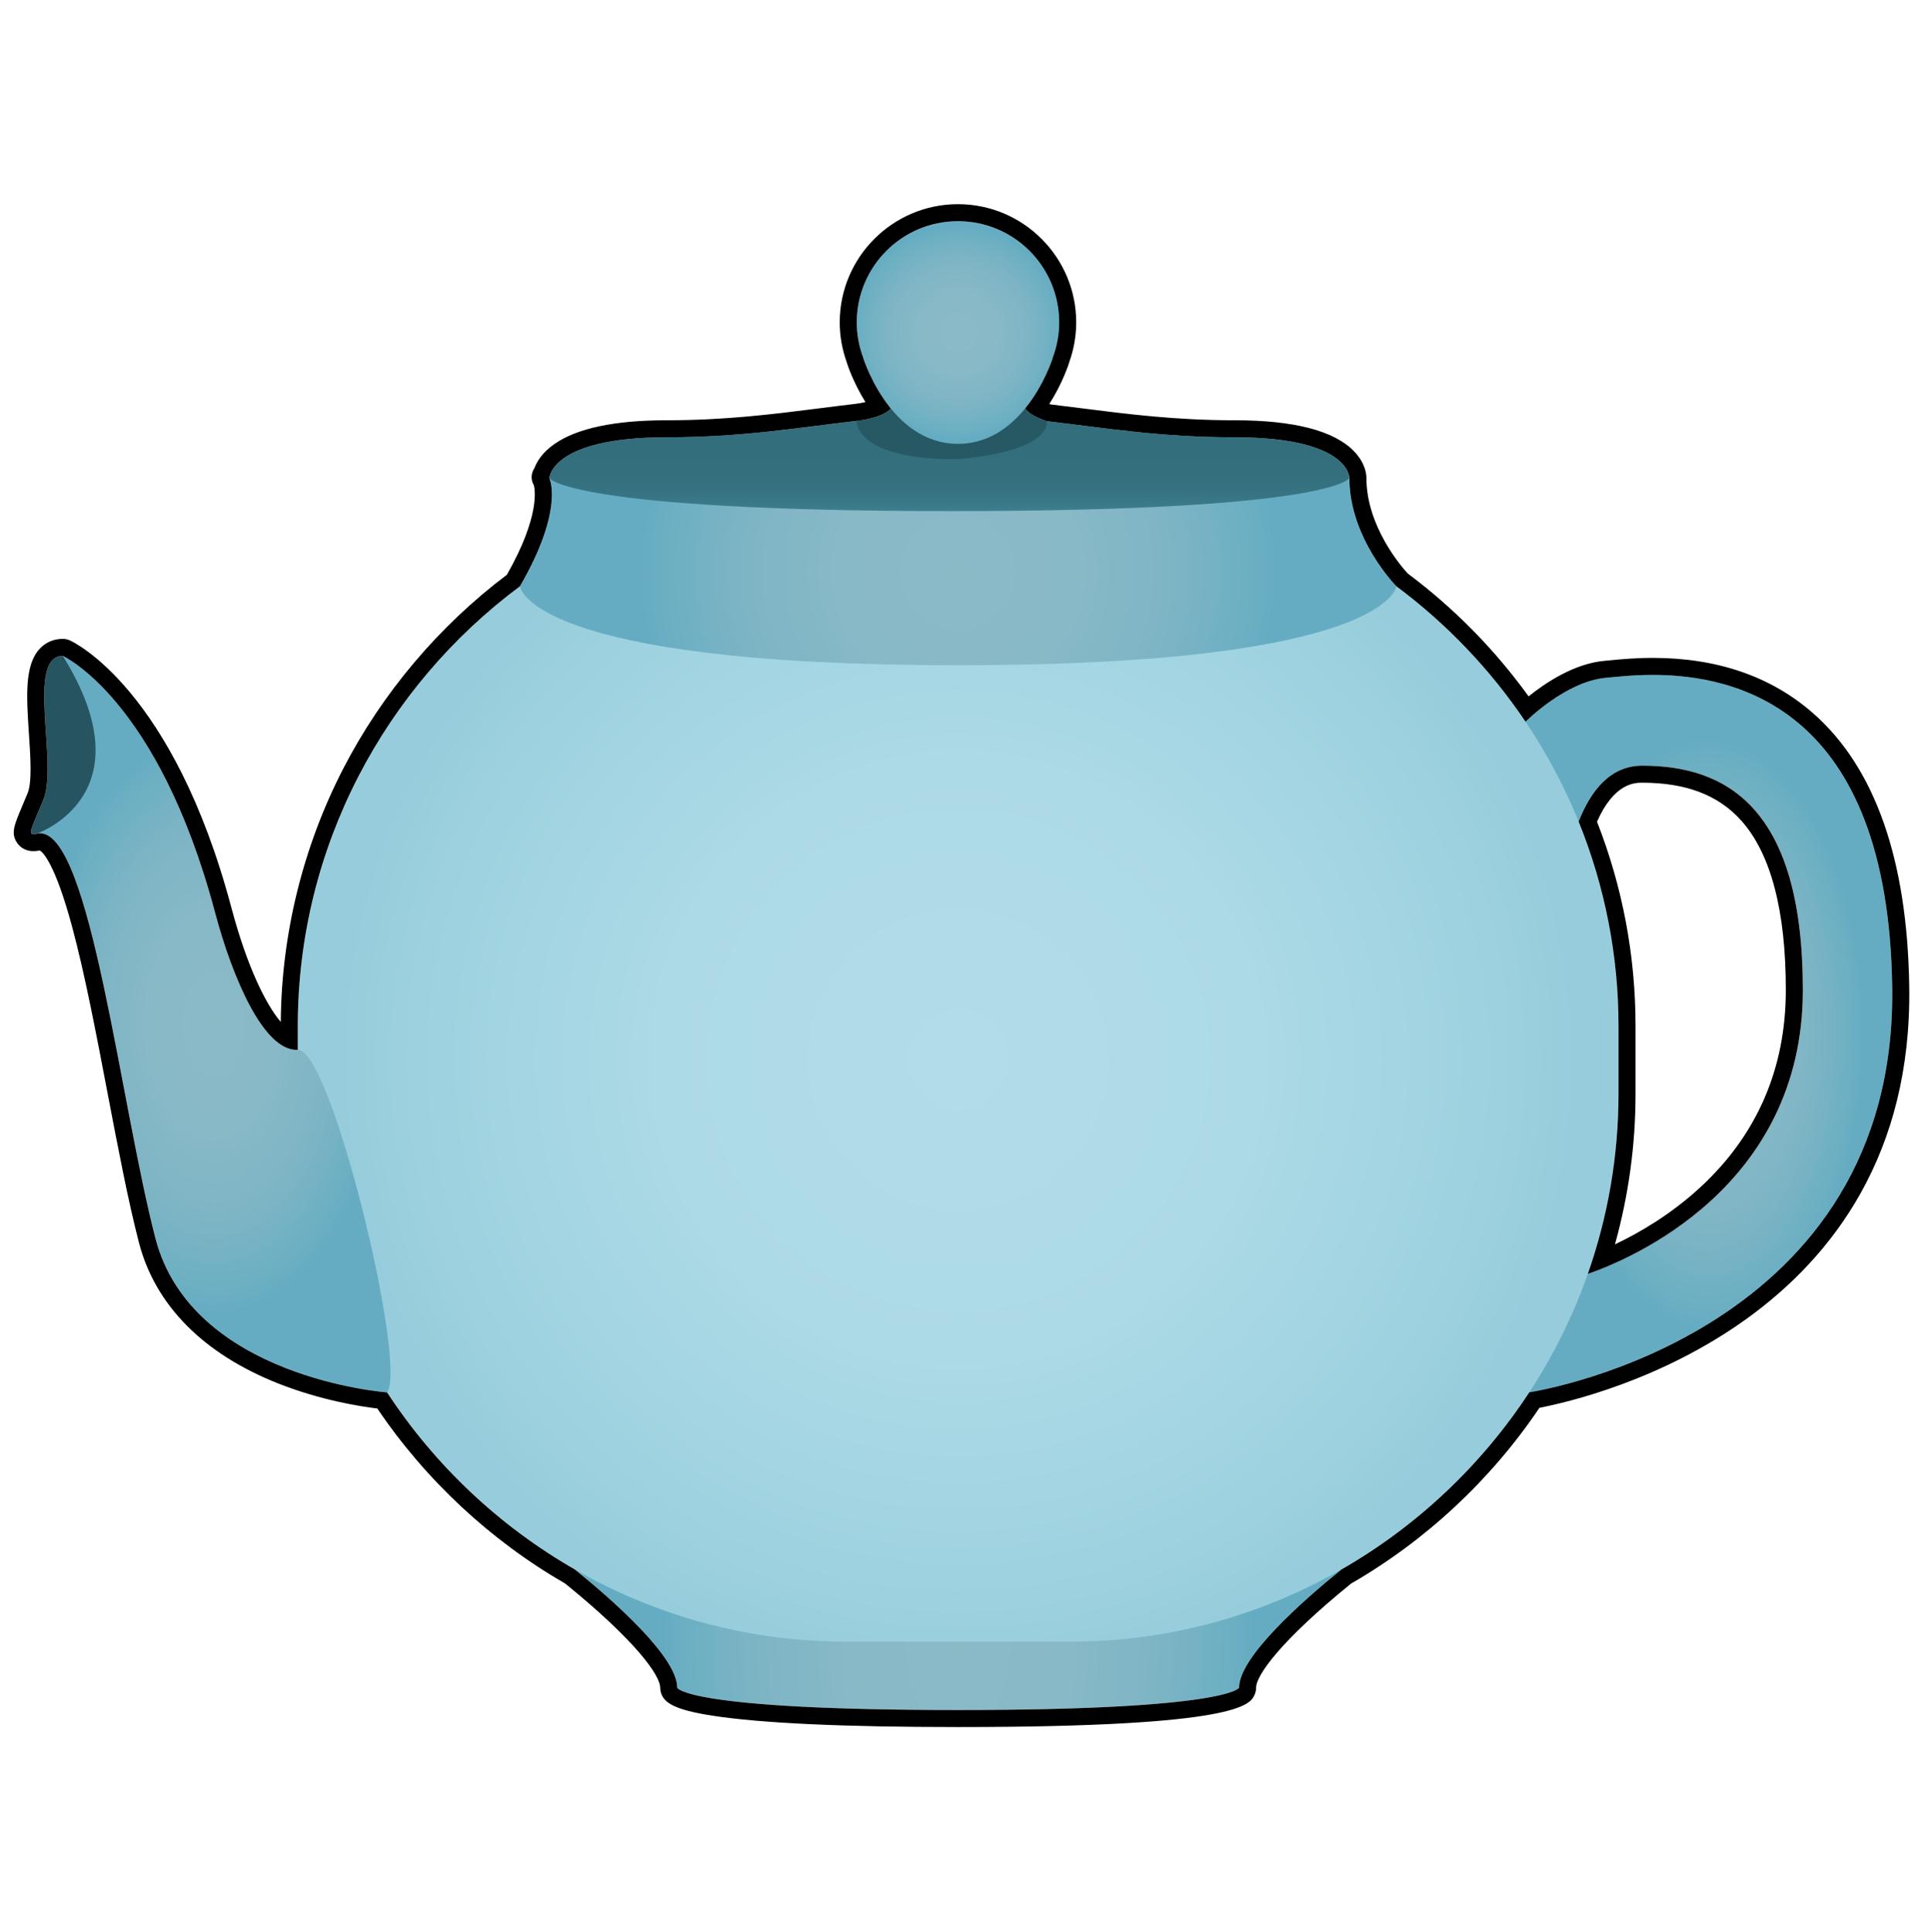
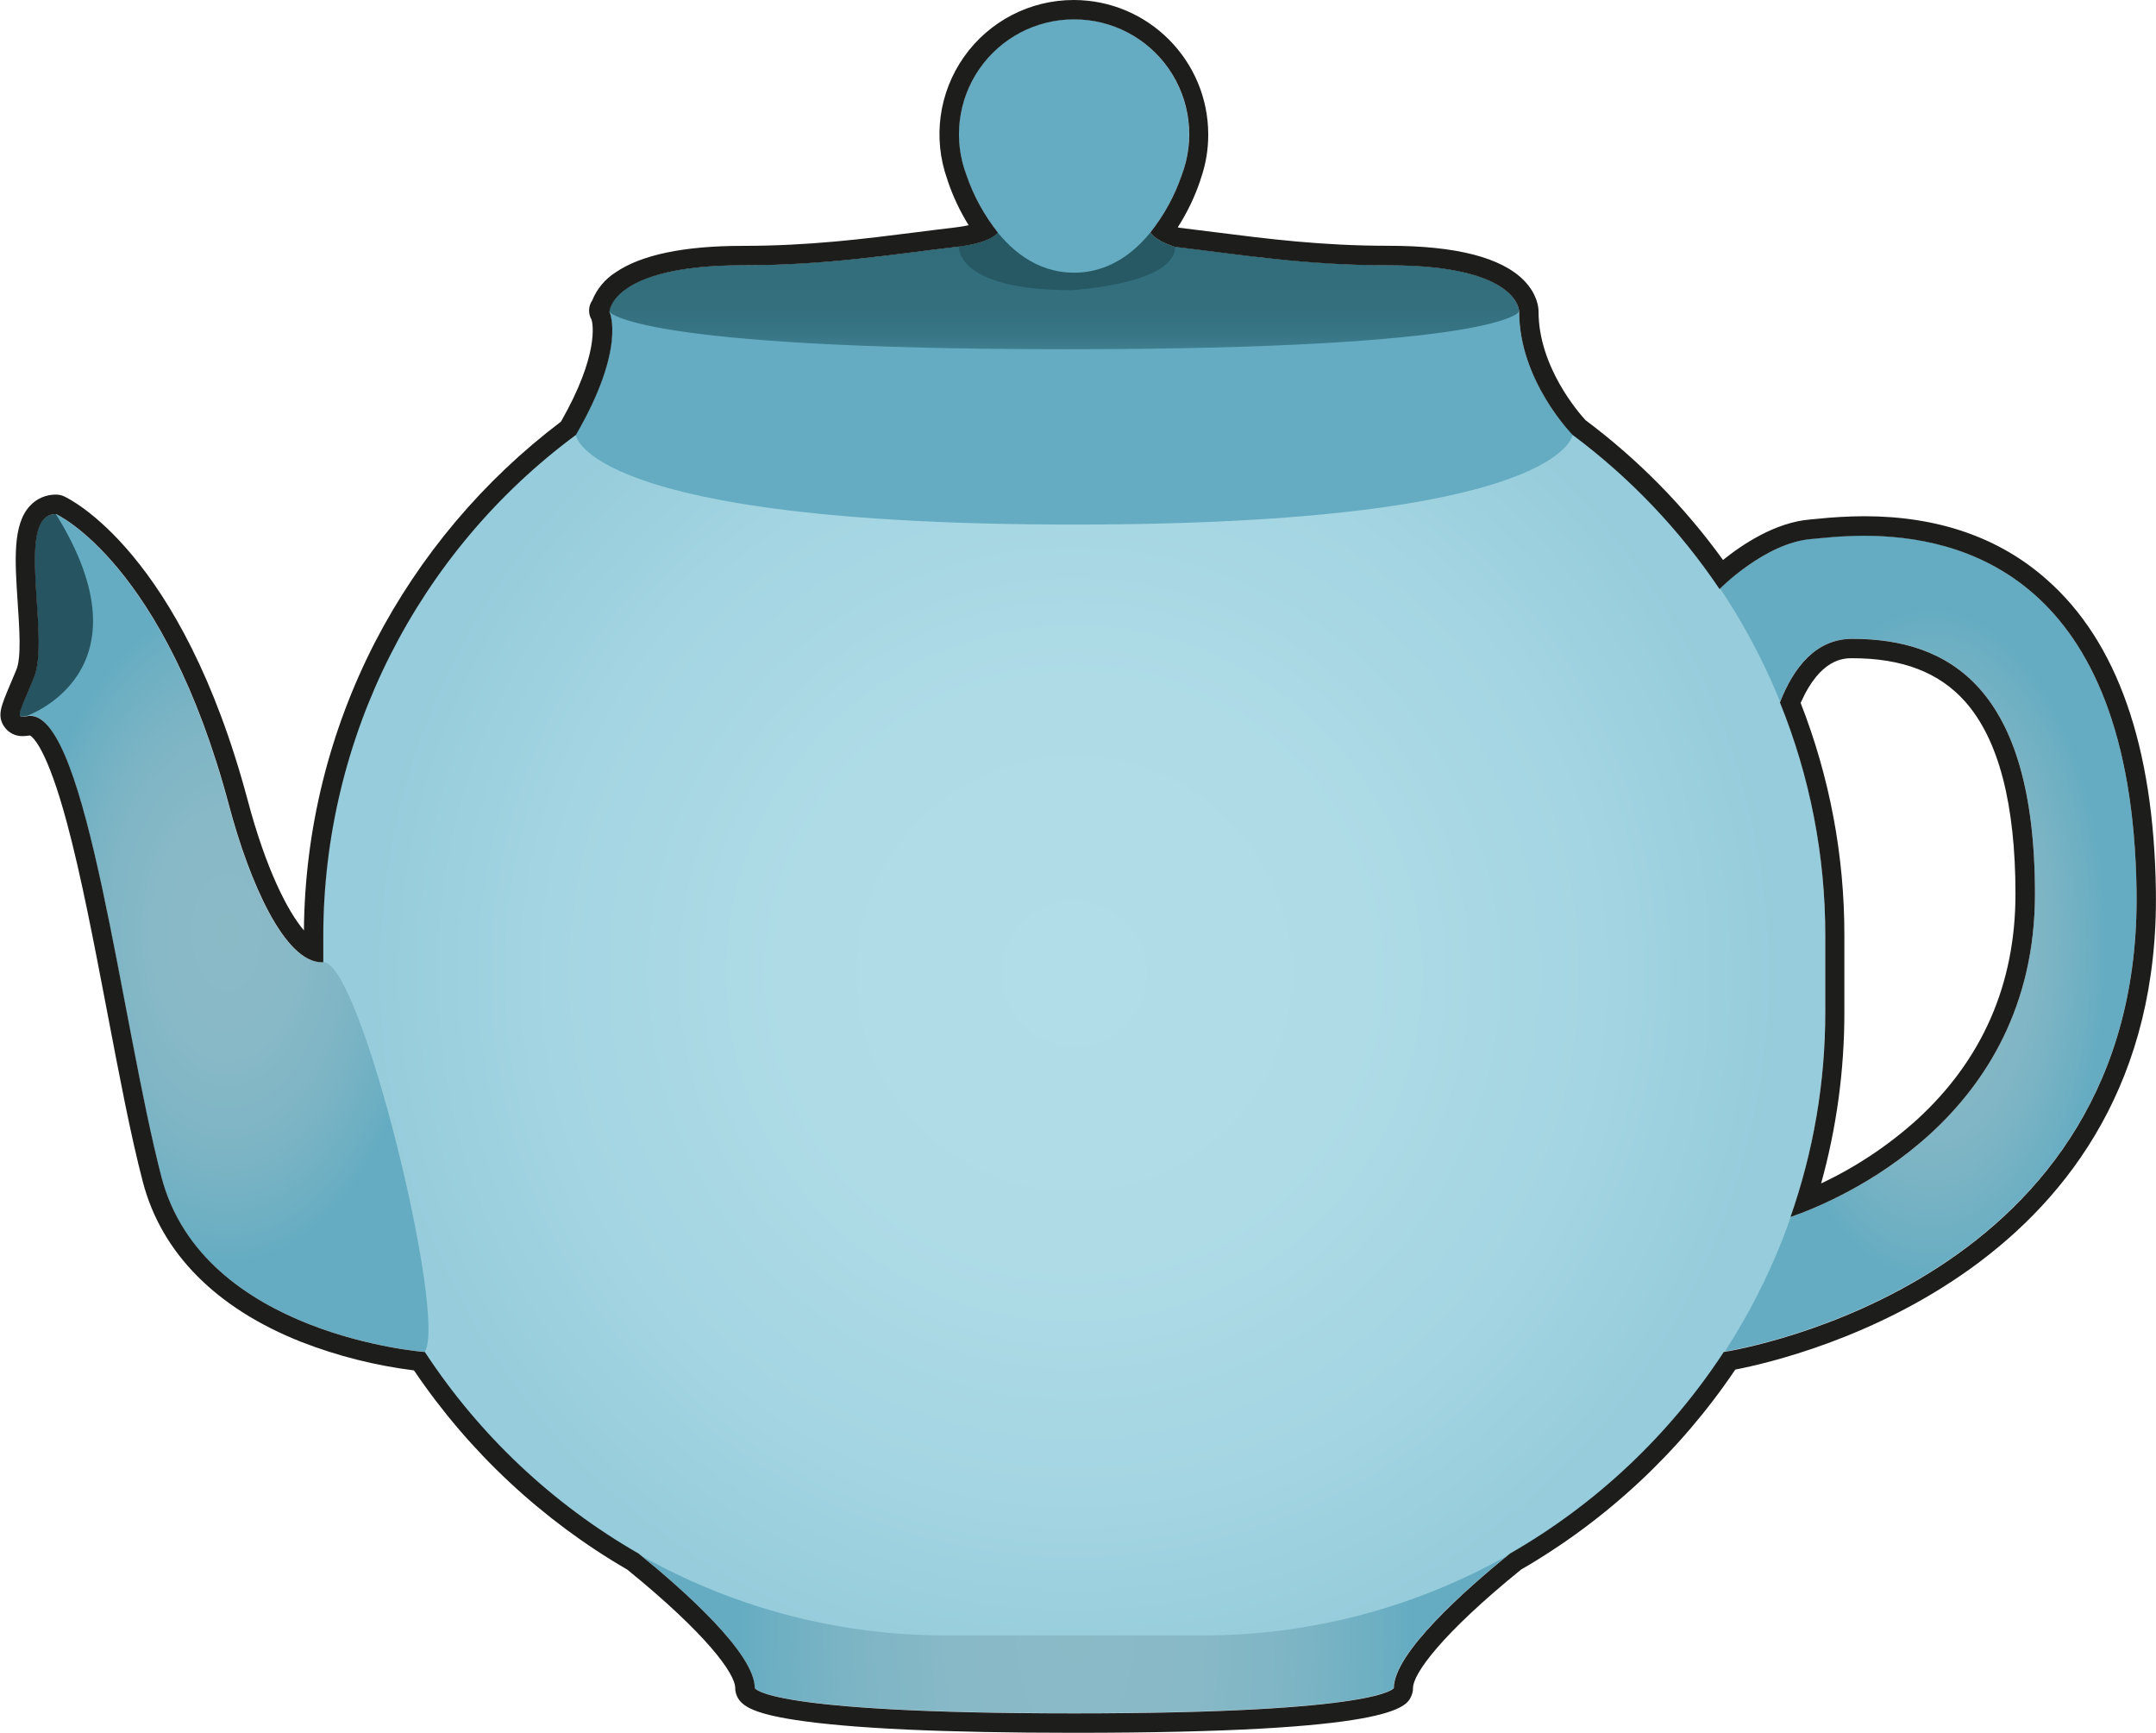
- <svg xmlns="http://www.w3.org/2000/svg" viewBox="0 0 566.93 566.93">
-   <radialGradient id="a" cx="281.804" cy="438.954" r="67.067" gradientTransform="matrix(1.2891 0 0 2.69915 -81.998 -707.012)" gradientUnits="userSpaceOnUse">
-     <stop offset="0" stop-color="#8bbac7" />
-     <stop offset=".367" stop-color="#88b9c7" />
-     <stop offset=".662" stop-color="#7eb5c5" />
-     <stop offset=".93" stop-color="#6cafc3" />
-     <stop offset="1" stop-color="#65acc2" />
-   </radialGradient>
-   <path d="M281.273 453.584H159.556s39.248 28.772 39.248 41.87c0 0 2.235 6.542 82.47 6.542 79.447 0 82.469-6.542 82.469-6.542 0-13.098 39.248-41.87 39.248-41.87H281.273z" fill="url(#a)" />
-   <radialGradient id="b" cx="510.358" cy="303.441" r="86.287" gradientTransform="matrix(0 1 -.52382 0 660.618 -206.917)" gradientUnits="userSpaceOnUse">
-     <stop offset="0" stop-color="#8bbac7" />
-     <stop offset=".367" stop-color="#88b9c7" />
-     <stop offset=".662" stop-color="#7eb5c5" />
-     <stop offset=".93" stop-color="#6cafc3" />
-     <stop offset="1" stop-color="#65acc2" />
-   </radialGradient>
-   <path d="M471.667 198.954c-12.04.973-23.818 12.928-23.818 12.928l.94 196.87s108.198-15.978 106.687-119.013-71.77-91.758-83.809-90.785zm-8.117 175.853l-5.817-98.826s-.396-51.21 24.367-51.21c24.764 0 47.148 12.354 47.148 65.849 0 65.898-65.698 84.187-65.698 84.187z" fill="url(#b)" />
-   <radialGradient id="c" cx="281.273" cy="311.136" r="182.691" gradientUnits="userSpaceOnUse">
-     <stop offset="0" stop-color="#b1dde8" />
-     <stop offset=".486" stop-color="#acdae6" />
-     <stop offset=".875" stop-color="#9dd1df" />
-     <stop offset="1" stop-color="#96ccdb" />
-   </radialGradient>
-   <path d="M314.228 140.34h-65.909c-88.497 0-160.903 72.406-160.903 160.903v19.786c0 88.497 72.406 160.904 160.903 160.904h65.909c88.496 0 160.903-72.407 160.903-160.904v-19.786c0-88.497-72.407-160.903-160.903-160.903z" fill="url(#c)" />
-   <linearGradient id="d" gradientUnits="userSpaceOnUse" x1="278.698" y1="121.571" x2="278.698" y2="152.642">
-     <stop offset="0" stop-color="#326d7b" />
-     <stop offset=".561" stop-color="#336f7d" />
-     <stop offset=".763" stop-color="#377483" />
-     <stop offset=".906" stop-color="#3d7d8e" />
-     <stop offset="1" stop-color="#45889b" />
-   </linearGradient>
-   <path d="M396.13 140.34s.3-11.968-33.703-11.968c-32.359 0-53.305-6.146-81.205-6.742v-.059c-.728 0-1.429.022-2.147.03-.718-.008-1.418-.03-2.146-.03v.06c-27.9.595-48.847 6.74-81.206 6.74-34.003 0-34.457 11.969-34.457 11.969l6.332 7.858 109.28 4.272v.172l2.197-.086 2.198.086v-.172l109.28-4.272 5.577-7.858z" fill="url(#d)" />
-   <radialGradient id="e" cx="281.273" cy="167.812" r="93.019" gradientUnits="userSpaceOnUse">
-     <stop offset="0" stop-color="#8bbac7" />
-     <stop offset=".367" stop-color="#88b9c7" />
-     <stop offset=".662" stop-color="#7eb5c5" />
-     <stop offset=".93" stop-color="#6cafc3" />
-     <stop offset="1" stop-color="#65acc2" />
-   </radialGradient>
-   <path d="M152.626 172.107s2.23 23.178 128.595 23.178 128.7-23.178 128.7-23.178-13.79-13.974-13.79-31.767c0 0-4.583 9.703-116.86 9.703s-118.005-9.703-118.005-9.703 4.487 9.15-8.64 31.767z" fill="url(#e)" />
-   <linearGradient id="f" gradientUnits="userSpaceOnUse" x1="279.421" y1="119.916" x2="279.421" y2="134.79">
-     <stop offset="0" stop-color="#265964" />
-     <stop offset=".68" stop-color="#265964" />
-     <stop offset=".797" stop-color="#265964" />
-   </linearGradient>
-   <path d="M280.6 134.79s26.735-1.472 26.735-11.164c0 0-4.742-1.365-6.402-3.71H261.51s-1.585 2.595-9.998 3.628c0 0-.984 11.246 29.088 11.246z" fill="url(#f)" />
-   <radialGradient id="g" cx="281.222" cy="97.614" r="31.23" gradientUnits="userSpaceOnUse">
-     <stop offset="0" stop-color="#8bbac7" />
-     <stop offset=".367" stop-color="#88b9c7" />
-     <stop offset=".662" stop-color="#7eb5c5" />
-     <stop offset=".93" stop-color="#6cafc3" />
-     <stop offset="1" stop-color="#65acc2" />
-   </radialGradient>
-   <path d="M310.931 94.644c0-16.408-13.301-29.71-29.71-29.71-16.408 0-29.709 13.302-29.709 29.71 0 3.686.702 7.2 1.93 10.457h-.032s7.836 25.192 27.811 25.192c19.976 0 27.815-25.192 27.815-25.192h-.035c1.228-3.257 1.93-6.77 1.93-10.457z" fill="url(#g)" />
-   <path d="M10.678 244.769c-2.741.456-1.929-.396 2.059-10.033 4.368-10.558-5.17-42.19 5.7-42.19l17.891 16.86-7.886 29.135s-12.213 5.053-17.764 6.228z" fill="#265561" />
-   <radialGradient id="h" cx="62.656" cy="300.649" r="84.817" gradientTransform="matrix(0 1 -.6 0 243.046 237.993)" gradientUnits="userSpaceOnUse">
-     <stop offset="0" stop-color="#8bbac7" />
-     <stop offset=".367" stop-color="#88b9c7" />
-     <stop offset=".662" stop-color="#7eb5c5" />
-     <stop offset=".93" stop-color="#6cafc3" />
-     <stop offset="1" stop-color="#65acc2" />
-   </radialGradient>
-   <path d="M113.622 408.752s-57.359-4.2-67.997-45.231-19.492-122.793-34.947-118.752c0 0 33.25-11.205 7.759-52.223 0 0 27.993 12.619 44.665 75.234 5.364 20.146 14.612 40.986 24.314 40.404s32.248 92.456 26.206 100.568z" fill="url(#h)" />
-   <path d="M281.221 64.934c16.409 0 29.71 13.302 29.71 29.71 0 3.686-.702 7.2-1.93 10.457h.035s-2.453 7.872-8.103 14.815c1.66 2.345 6.402 3.71 6.402 3.71 16.922 2 33.456 4.746 55.092 4.746 34.004 0 33.703 11.968 33.703 11.968l-.066.093c.05-.06.066-.093.066-.093 0 17.79 13.786 31.762 13.79 31.767a162.937 162.937 0 0 1 37.93 39.782v-.007s11.778-11.955 23.817-12.928c2.453-.198 7.319-.824 13.531-.824 24.28 0 69.074 9.566 70.278 91.61 1.48 100.911-102.259 118.314-106.535 118.988-13.998 21.383-32.933 39.276-55.16 52.017-11.602 9.393-30.038 25.731-30.038 34.709 0 0-3.022 6.541-82.47 6.541-80.234 0-82.47-6.541-82.47-6.541 0-8.978-18.435-25.316-30.036-34.709-22.22-12.736-41.149-30.62-55.146-51.993-.002 0-57.358-4.2-67.996-45.231-10.383-40.05-19.065-118.897-33.847-118.897-.362 0-.73.048-1.1.145-.35.058-.642.095-.877.095-1.605 0-.542-1.722 2.936-10.128 4.368-10.558-5.17-42.19 5.7-42.19 0 0 27.993 12.619 44.665 75.234 5.29 19.872 14.36 40.416 23.916 40.416.132 0 .266-.004.398-.012v-6.94c0-52.732 25.71-99.745 65.21-129.137 13.127-22.618 8.64-31.767 8.64-31.767s.018.027.063.077l-.063-.077s.454-11.968 34.457-11.968c21.933 0 38.623-2.823 55.789-4.828 8.413-1.033 9.998-3.628 9.998-3.628h.001c-5.649-6.943-8.1-14.815-8.1-14.815h.03c-1.227-3.257-1.929-6.77-1.929-10.457 0-16.408 13.301-29.71 29.71-29.71m184.891 309.048c12.11-4.188 63.135-25.282 63.135-83.362 0-53.495-22.384-65.849-47.148-65.849-9.358 0-15.121 7.315-18.673 16.415a159.417 159.417 0 0 1 11.704 60.057v19.786c0 18.53-3.185 36.35-9.018 52.953M281.221 59.934c-19.138 0-34.709 15.571-34.709 34.71 0 3.95.688 7.872 2.046 11.663.023.094.05.188.078.281.088.28 1.753 5.54 5.426 11.453a31.14 31.14 0 0 1-3.16.54c-3.445.403-6.96.85-10.36 1.282-13.574 1.725-27.61 3.509-44.819 3.509-15.13 0-26.168 2.308-32.807 6.86-3.662 2.511-5.308 5.236-6.048 7.217-.977 1.467-1.118 3.342-.157 4.983.287 1.03 1.96 8.939-7.907 26.29-19.997 15.078-36.594 34.735-48.039 56.908-11.814 22.89-18.147 48.58-18.344 74.372-4.238-4.967-9.786-15.849-14.488-33.508-17.086-64.173-46.21-77.95-47.441-78.506a5 5 0 0 0-2.055-.442c-2.66 0-4.999.996-6.76 2.88-4.528 4.839-3.907 14.134-3.188 24.896.447 6.701.954 14.296-.372 17.502a549.97 549.97 0 0 1-1.573 3.755c-2.399 5.682-3.391 8.034-1.547 10.815 1.041 1.57 2.792 2.47 4.804 2.47a10.414 10.414 0 0 0 1.897-.2c.823.483 4.403 3.588 9.484 22.438 3.707 13.754 7.113 31.6 10.406 48.858 3.102 16.252 6.031 31.604 9.197 43.815 4.768 18.388 18.942 32.704 40.992 41.4 12.428 4.9 24.037 6.713 28.986 7.308 14.205 21.02 33.229 38.752 55.165 51.398 20.568 16.695 27.876 26.899 27.876 30.573a5 5 0 0 0 .268 1.616c.95 2.777 3.809 4.85 15.115 6.596 14.304 2.21 38.557 3.33 72.086 3.33 82.646 0 85.703-6.62 87.01-9.445a5 5 0 0 0 .46-2.097c0-3.674 7.308-13.878 27.876-30.573 22.01-12.689 41.085-30.495 55.305-51.607 16.158-3.118 109.99-25.478 108.551-123.608-.547-37.29-10.03-64.291-28.183-80.253-12.29-10.804-28.134-16.283-47.094-16.283-5.188 0-9.42.41-12.222.682-.66.064-1.234.12-1.712.158-8.99.727-17.54 6.44-22.524 10.454a167.336 167.336 0 0 0-35.482-36.066c-1.682-1.825-12.118-13.731-12.128-28 .006-1.099-.29-4.447-3.707-7.95-5.847-5.996-17.622-9.036-34.996-9.036-17.207 0-31.243-1.784-44.818-3.509-3.02-.384-6.14-.78-9.228-1.148-.114-.037-.23-.078-.347-.12 3.917-6.134 5.686-11.717 5.776-12.006.032-.104.06-.208.086-.313a34.491 34.491 0 0 0 2.035-11.632c0-19.139-15.57-34.71-34.71-34.71zm187.603 181.287c5.043-11.45 11.19-11.45 13.276-11.45 12.905 0 22.431 3.66 29.124 11.187 8.642 9.72 13.024 26.428 13.024 49.662 0 23.197-8.547 42.78-25.402 58.202-8.573 7.844-17.72 13.135-24.758 16.473a164.45 164.45 0 0 0 6.043-44.266v-19.786c0-20.666-3.803-40.848-11.307-60.022z" />
+ <svg xmlns="http://www.w3.org/2000/svg" xmlns:xlink="http://www.w3.org/1999/xlink" viewBox="0 0 556.45 447.06">
+   <defs>
+     <radialGradient id="a" cx="277.76" cy="379.02" r="67.07" gradientTransform="matrix(1.29 0 0 2.7 -80.83 -605.17)" gradientUnits="userSpaceOnUse">
+       <stop offset="0" stop-color="#8bbac7" />
+       <stop offset=".36" stop-color="#88b9c7" />
+       <stop offset=".64" stop-color="#7eb5c5" />
+       <stop offset=".91" stop-color="#6dafc3" />
+       <stop offset="1" stop-color="#65acc2" />
+     </radialGradient>
+     <radialGradient id="b" cx="506.32" cy="243.51" r="86.29" gradientTransform="matrix(0 1 -.52 0 625.18 -262.81)" xlink:href="#a" />
+     <radialGradient id="c" cx="277.23" cy="251.2" r="182.69" gradientUnits="userSpaceOnUse">
+       <stop offset="0" stop-color="#b1dde8" />
+       <stop offset=".41" stop-color="#aedbe6" />
+       <stop offset=".74" stop-color="#a4d5e2" />
+       <stop offset="1" stop-color="#96ccdb" />
+     </radialGradient>
+     <linearGradient id="d" x1="274.66" y1="61.64" x2="274.66" y2="92.71" gradientUnits="userSpaceOnUse">
+       <stop offset="0" stop-color="#326d7b" />
+       <stop offset=".57" stop-color="#336f7d" />
+       <stop offset=".77" stop-color="#377484" />
+       <stop offset=".91" stop-color="#3e7e8f" />
+       <stop offset="1" stop-color="#45889b" />
+     </linearGradient>
+     <radialGradient id="e" cx="277.23" cy="107.88" r="93.02" xlink:href="#a" />
+     <linearGradient id="f" x1="275.38" y1="59.98" x2="275.38" y2="74.86" gradientUnits="userSpaceOnUse">
+       <stop offset="0" stop-color="#265964" />
+       <stop offset=".68" stop-color="#265964" />
+       <stop offset=".8" stop-color="#265964" />
+     </linearGradient>
+     <radialGradient id="g" cx="277.18" cy="37.68" r="31.23" xlink:href="#a" />
+     <radialGradient id="h" cx="58.62" cy="240.71" r="84.82" gradientTransform="matrix(0 1 -.6 0 203.04 182.1)" xlink:href="#a" />
+   </defs>
+   <path d="M277.23 393.65H155.51s39.25 28.77 39.25 41.87c0 0 2.24 6.54 82.47 6.54 79.45 0 82.47-6.54 82.47-6.54 0-13.1 39.25-41.87 39.25-41.87z" fill="url(#a)" />
+   <path d="M467.63 139c-12 1-23.82 12.93-23.82 12.93l.94 196.87s108.2-16 106.68-119-71.77-91.75-83.8-90.8zm-8.12 175.85l-5.82-98.82s-.39-51.21 24.37-51.21 47.15 12.35 47.15 65.85c0 65.91-65.7 84.2-65.7 84.2z" fill="url(#b)" />
+   <rect x="83.37" y="80.41" width="387.72" height="341.59" rx="160.9" ry="160.9" fill="url(#c)" />
+   <path d="M392.09 80.41s.3-12-33.7-12c-32.36 0-53.31-6.15-81.21-6.74v-.06h-4.29v.06c-27.9.59-48.85 6.74-81.21 6.74-34 0-34.45 12-34.45 12l6.33 7.85 109.28 4.28v.17l2.19-.09 2.2.09v-.17l109.28-4.28z" fill="url(#d)" />
+   <path d="M148.58 112.17s2.23 23.18 128.6 23.18 128.7-23.18 128.7-23.18-13.79-14-13.79-31.76c0 0-4.58 9.7-116.86 9.7s-118-9.7-118-9.7 4.48 9.14-8.65 31.76z" fill="url(#e)" />
+   <path d="M276.56 74.86s26.73-1.48 26.73-11.17c0 0-4.74-1.36-6.4-3.71h-39.42s-1.59 2.6-10 3.63c0 0-.98 11.25 29.09 11.25z" fill="url(#f)" />
+   <path d="M306.89 34.71a29.71 29.71 0 1 0-57.49 10.46s7.84 25.19 27.81 25.19S305 45.17 305 45.17a29.52 29.52 0 0 0 1.89-10.46z" fill="url(#g)" />
+   <path d="M6.64 184.83c-2.74.46-1.93-.39 2.06-10 4.36-10.56-5.17-42.19 5.7-42.19l17.89 16.86-7.89 29.11s-12.21 5.05-17.76 6.22z" fill="#265561" />
+   <path d="M109.58 348.82s-57.36-4.2-68-45.23-19.49-122.8-34.94-118.76c0 0 33.25-11.2 7.76-52.22 0 0 28 12.62 44.66 75.24 5.36 20.14 14.61 41 24.31 40.4s32.25 92.46 26.21 100.57z" fill="url(#h)" />
+   <path d="M277.18 5A29.65 29.65 0 0 1 305 45.17 49.87 49.87 0 0 1 296.89 60c1.66 2.35 6.4 3.71 6.4 3.71 16.93 2 33.46 4.75 55.1 4.75 34 0 33.7 12 33.7 12l-.07.09.07-.09c0 17.79 13.78 31.76 13.79 31.76A163.16 163.16 0 0 1 443.81 152s11.78-12 23.82-12.93c2.45-.2 7.31-.82 13.53-.82 24.28 0 69.07 9.56 70.27 91.6 1.48 100.92-102.25 118.32-106.53 119a162.73 162.73 0 0 1-55.16 52c-11.6 9.39-30 25.73-30 34.71 0 0-3 6.54-82.47 6.54-80.23 0-82.47-6.54-82.47-6.54 0-9-18.43-25.32-30-34.71a162.9 162.9 0 0 1-55.15-52s-57.36-4.2-68-45.23c-10.38-40-19.06-118.9-33.84-118.9a4.61 4.61 0 0 0-1.1.14 5.62 5.62 0 0 1-.88.1c-1.6 0-.54-1.72 2.94-10.13 4.36-10.56-5.17-42.19 5.7-42.19 0 0 28 12.62 44.66 75.24 5.29 19.87 14.36 40.41 23.92 40.41h.39v-6.94a160.94 160.94 0 0 1 65.21-129.14c13.13-22.62 8.65-31.76 8.65-31.76l.06.07-.06-.07s.45-12 34.45-12c21.93 0 38.63-2.83 55.79-4.83 8.41-1 10-3.63 10-3.63a49.87 49.87 0 0 1-8.1-14.81A29.65 29.65 0 0 1 277.18 5m184.89 309.05c12.11-4.19 63.14-25.28 63.14-83.36 0-53.5-22.39-65.85-47.15-65.85-9.36 0-15.12 7.31-18.67 16.41a159.59 159.59 0 0 1 11.7 60.06v19.78a159.53 159.53 0 0 1-9 53M277.18 0a34.63 34.63 0 0 0-32.66 46.37 2.29 2.29 0 0 0 .08.28 54.55 54.55 0 0 0 5.4 11.46c-.86.19-1.9.38-3.16.54-3.44.4-7 .85-10.36 1.28-13.57 1.72-27.61 3.51-44.82 3.51-15.13 0-26.17 2.31-32.81 6.86a15.4 15.4 0 0 0-6 7.21 4.64 4.64 0 0 0-.16 5c.29 1 2 8.94-7.91 26.29a168.56 168.56 0 0 0-48 56.91 165.61 165.61 0 0 0-18.34 74.37c-4.24-5-9.79-15.85-14.49-33.51-17.08-64.17-46.21-77.95-47.44-78.51a5 5 0 0 0-2-.44 9 9 0 0 0-6.76 2.88c-4.53 4.84-3.91 14.14-3.19 24.9.44 6.7 1 14.29-.37 17.5-.6 1.44-1.13 2.68-1.58 3.75-2.4 5.69-3.39 8-1.54 10.82a5.62 5.62 0 0 0 4.8 2.47 11.18 11.18 0 0 0 1.7-.16h.2c.82.48 4.4 3.59 9.48 22.44 3.71 13.75 7.11 31.6 10.41 48.86 3.1 16.25 6 31.6 9.19 43.81 4.77 18.39 18.95 32.7 41 41.4a122.09 122.09 0 0 0 29 7.31 168.48 168.48 0 0 0 55.04 51.4c20.56 16.69 27.87 26.9 27.87 30.57a5 5 0 0 0 .27 1.62c.95 2.77 3.81 4.84 15.12 6.59 14.3 2.21 38.55 3.33 72.08 3.33 82.65 0 85.71-6.62 87-9.44a5.09 5.09 0 0 0 .46-2.1c0-3.67 7.31-13.88 27.88-30.57a168.42 168.42 0 0 0 55.3-51.61c16.16-3.12 110-25.48 108.55-123.61-.54-37.29-10-64.29-28.18-80.25-12.24-10.86-28.12-16.33-47.08-16.33a122 122 0 0 0-12.23.68l-1.71.16c-9 .72-17.54 6.44-22.52 10.45a167.39 167.39 0 0 0-35.48-36.07c-1.69-1.82-12.12-13.73-12.13-28 0-1.1-.29-4.44-3.71-8-5.85-6-17.62-9-35-9-17.21 0-31.25-1.79-44.82-3.51-3-.39-6.14-.78-9.23-1.15l-.35-.12a54.92 54.92 0 0 0 5.78-12 2.81 2.81 0 0 0 .08-.31 34.25 34.25 0 0 0 2-11.63A34.75 34.75 0 0 0 277.18 0zm187.6 181.29c5.05-11.45 11.19-11.45 13.28-11.45 12.9 0 22.43 3.66 29.12 11.18 8.64 9.72 13 26.43 13 49.67s-8.55 42.77-25.41 58.2a101.46 101.46 0 0 1-24.75 16.47 164.56 164.56 0 0 0 6-44.27v-19.78a163.81 163.81 0 0 0-11.31-60z" fill="#1d1d1b" />
</svg>
